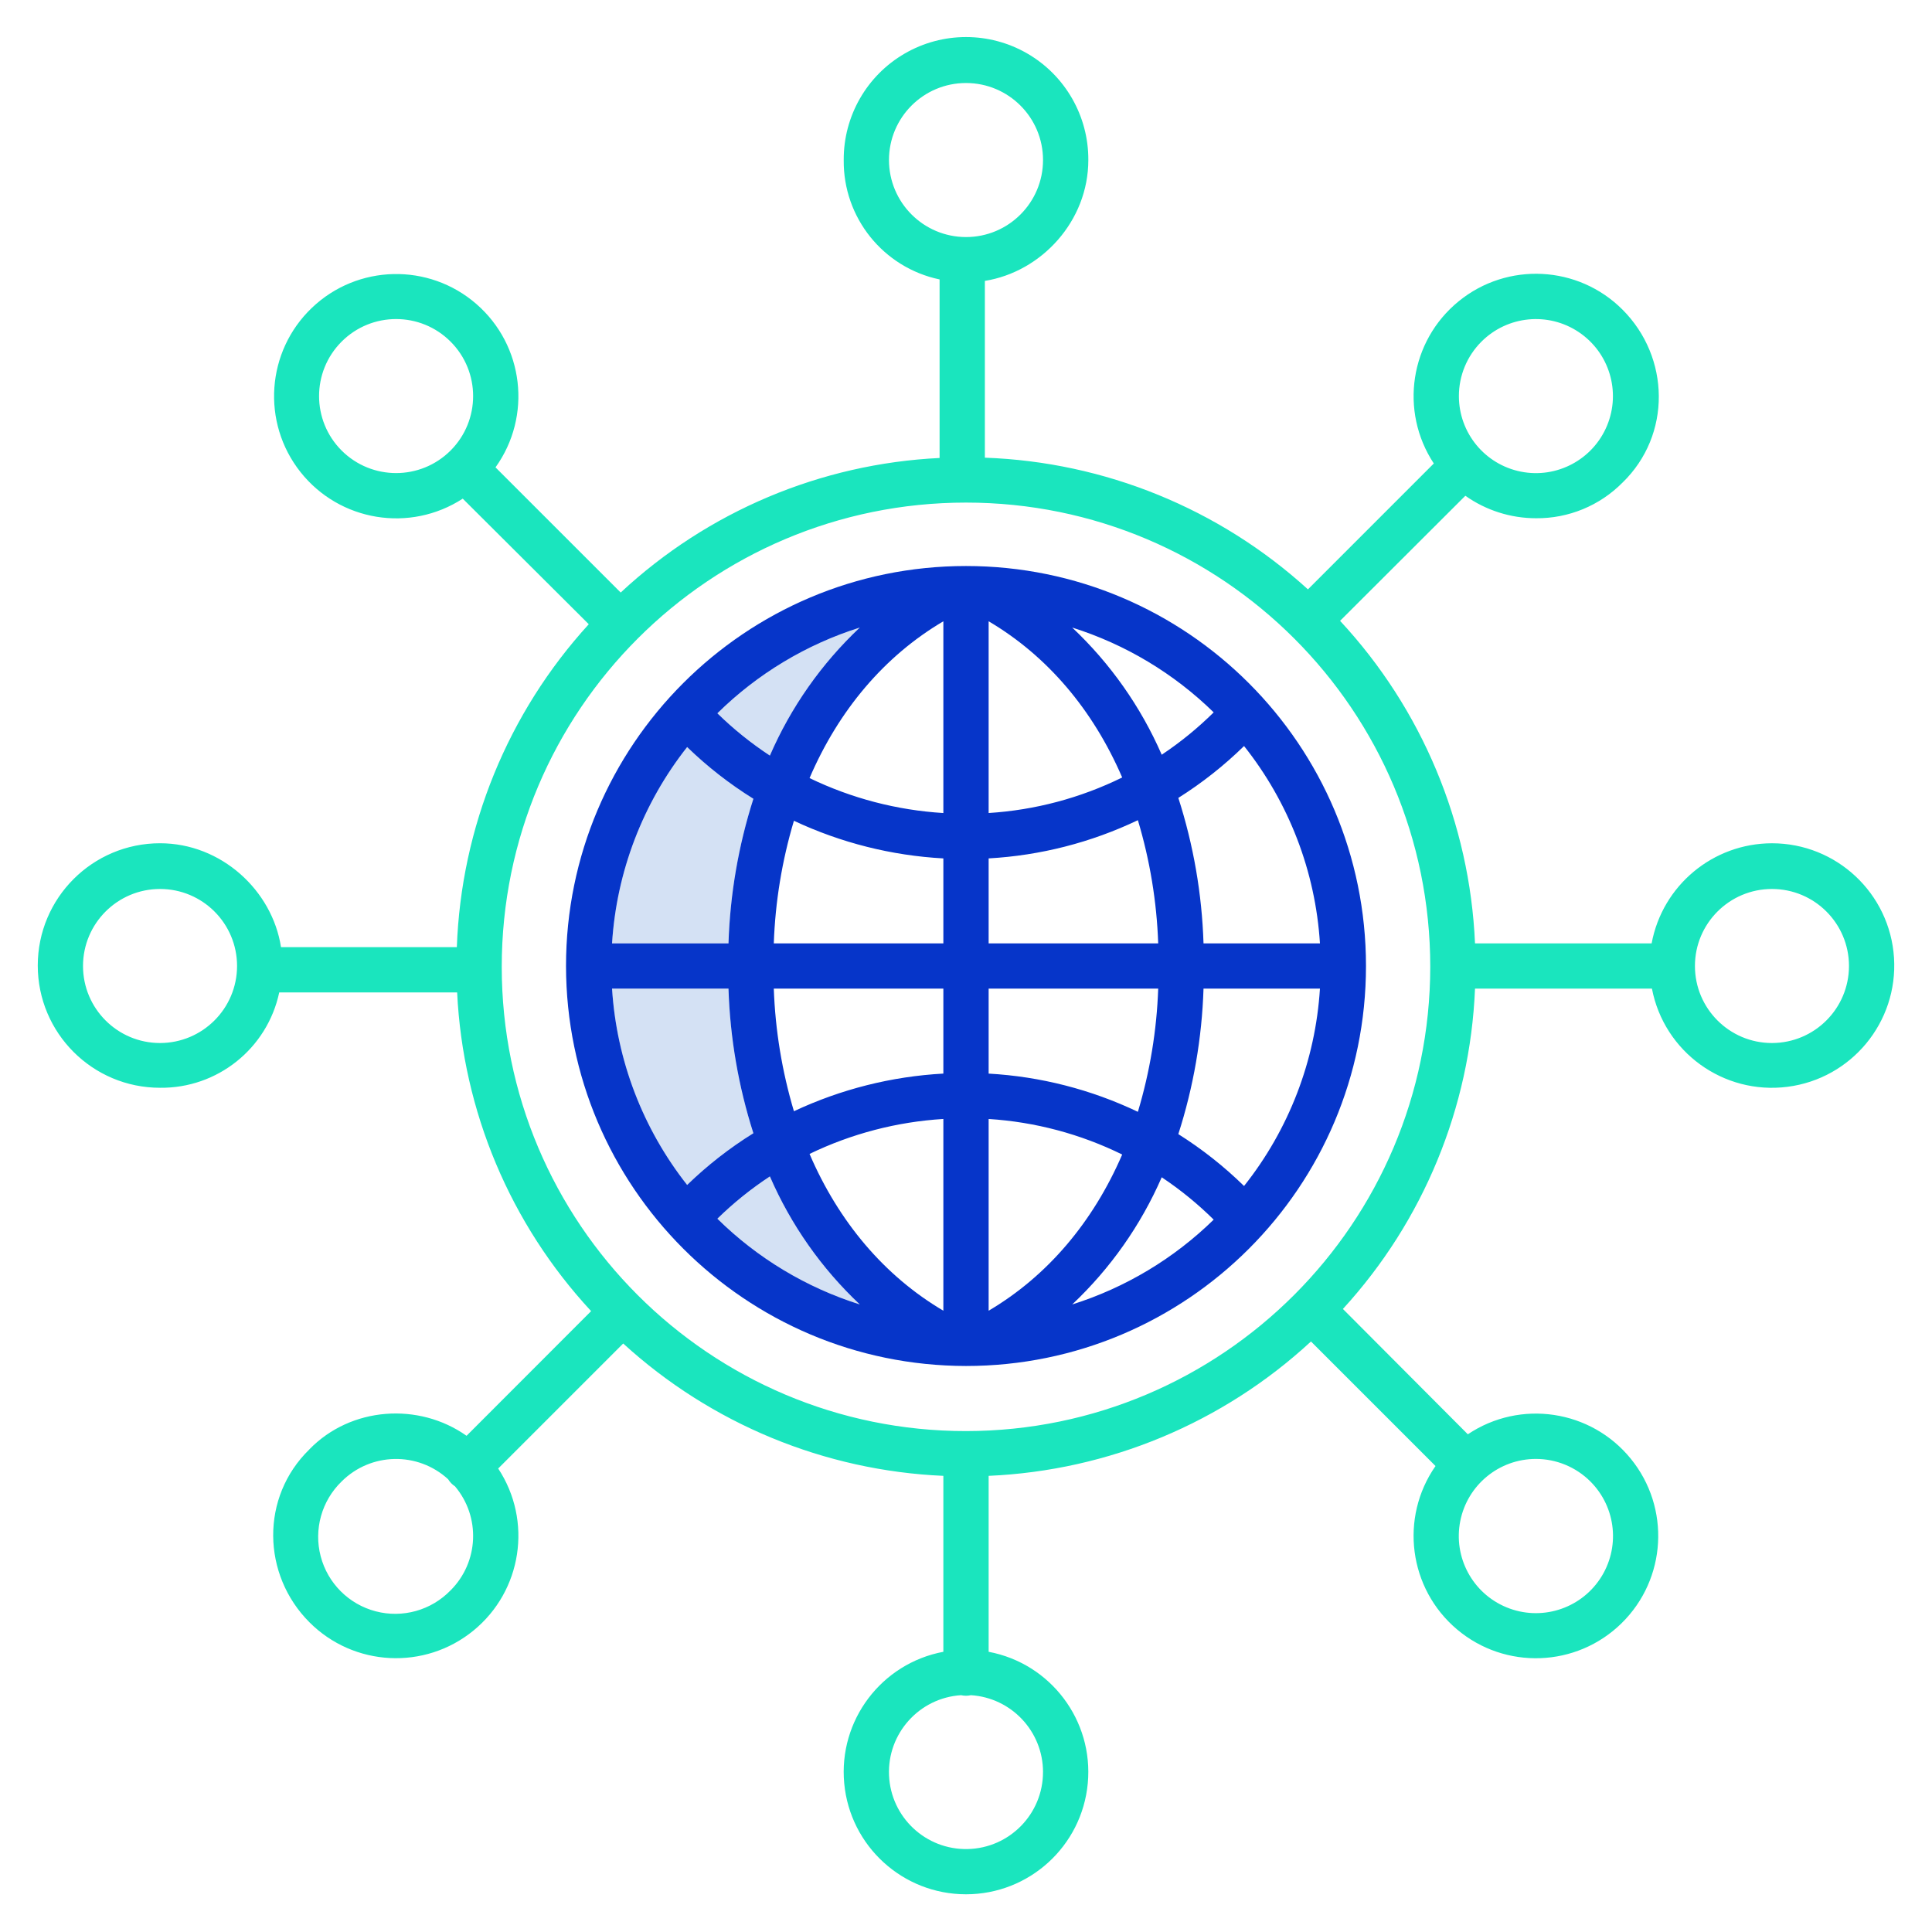
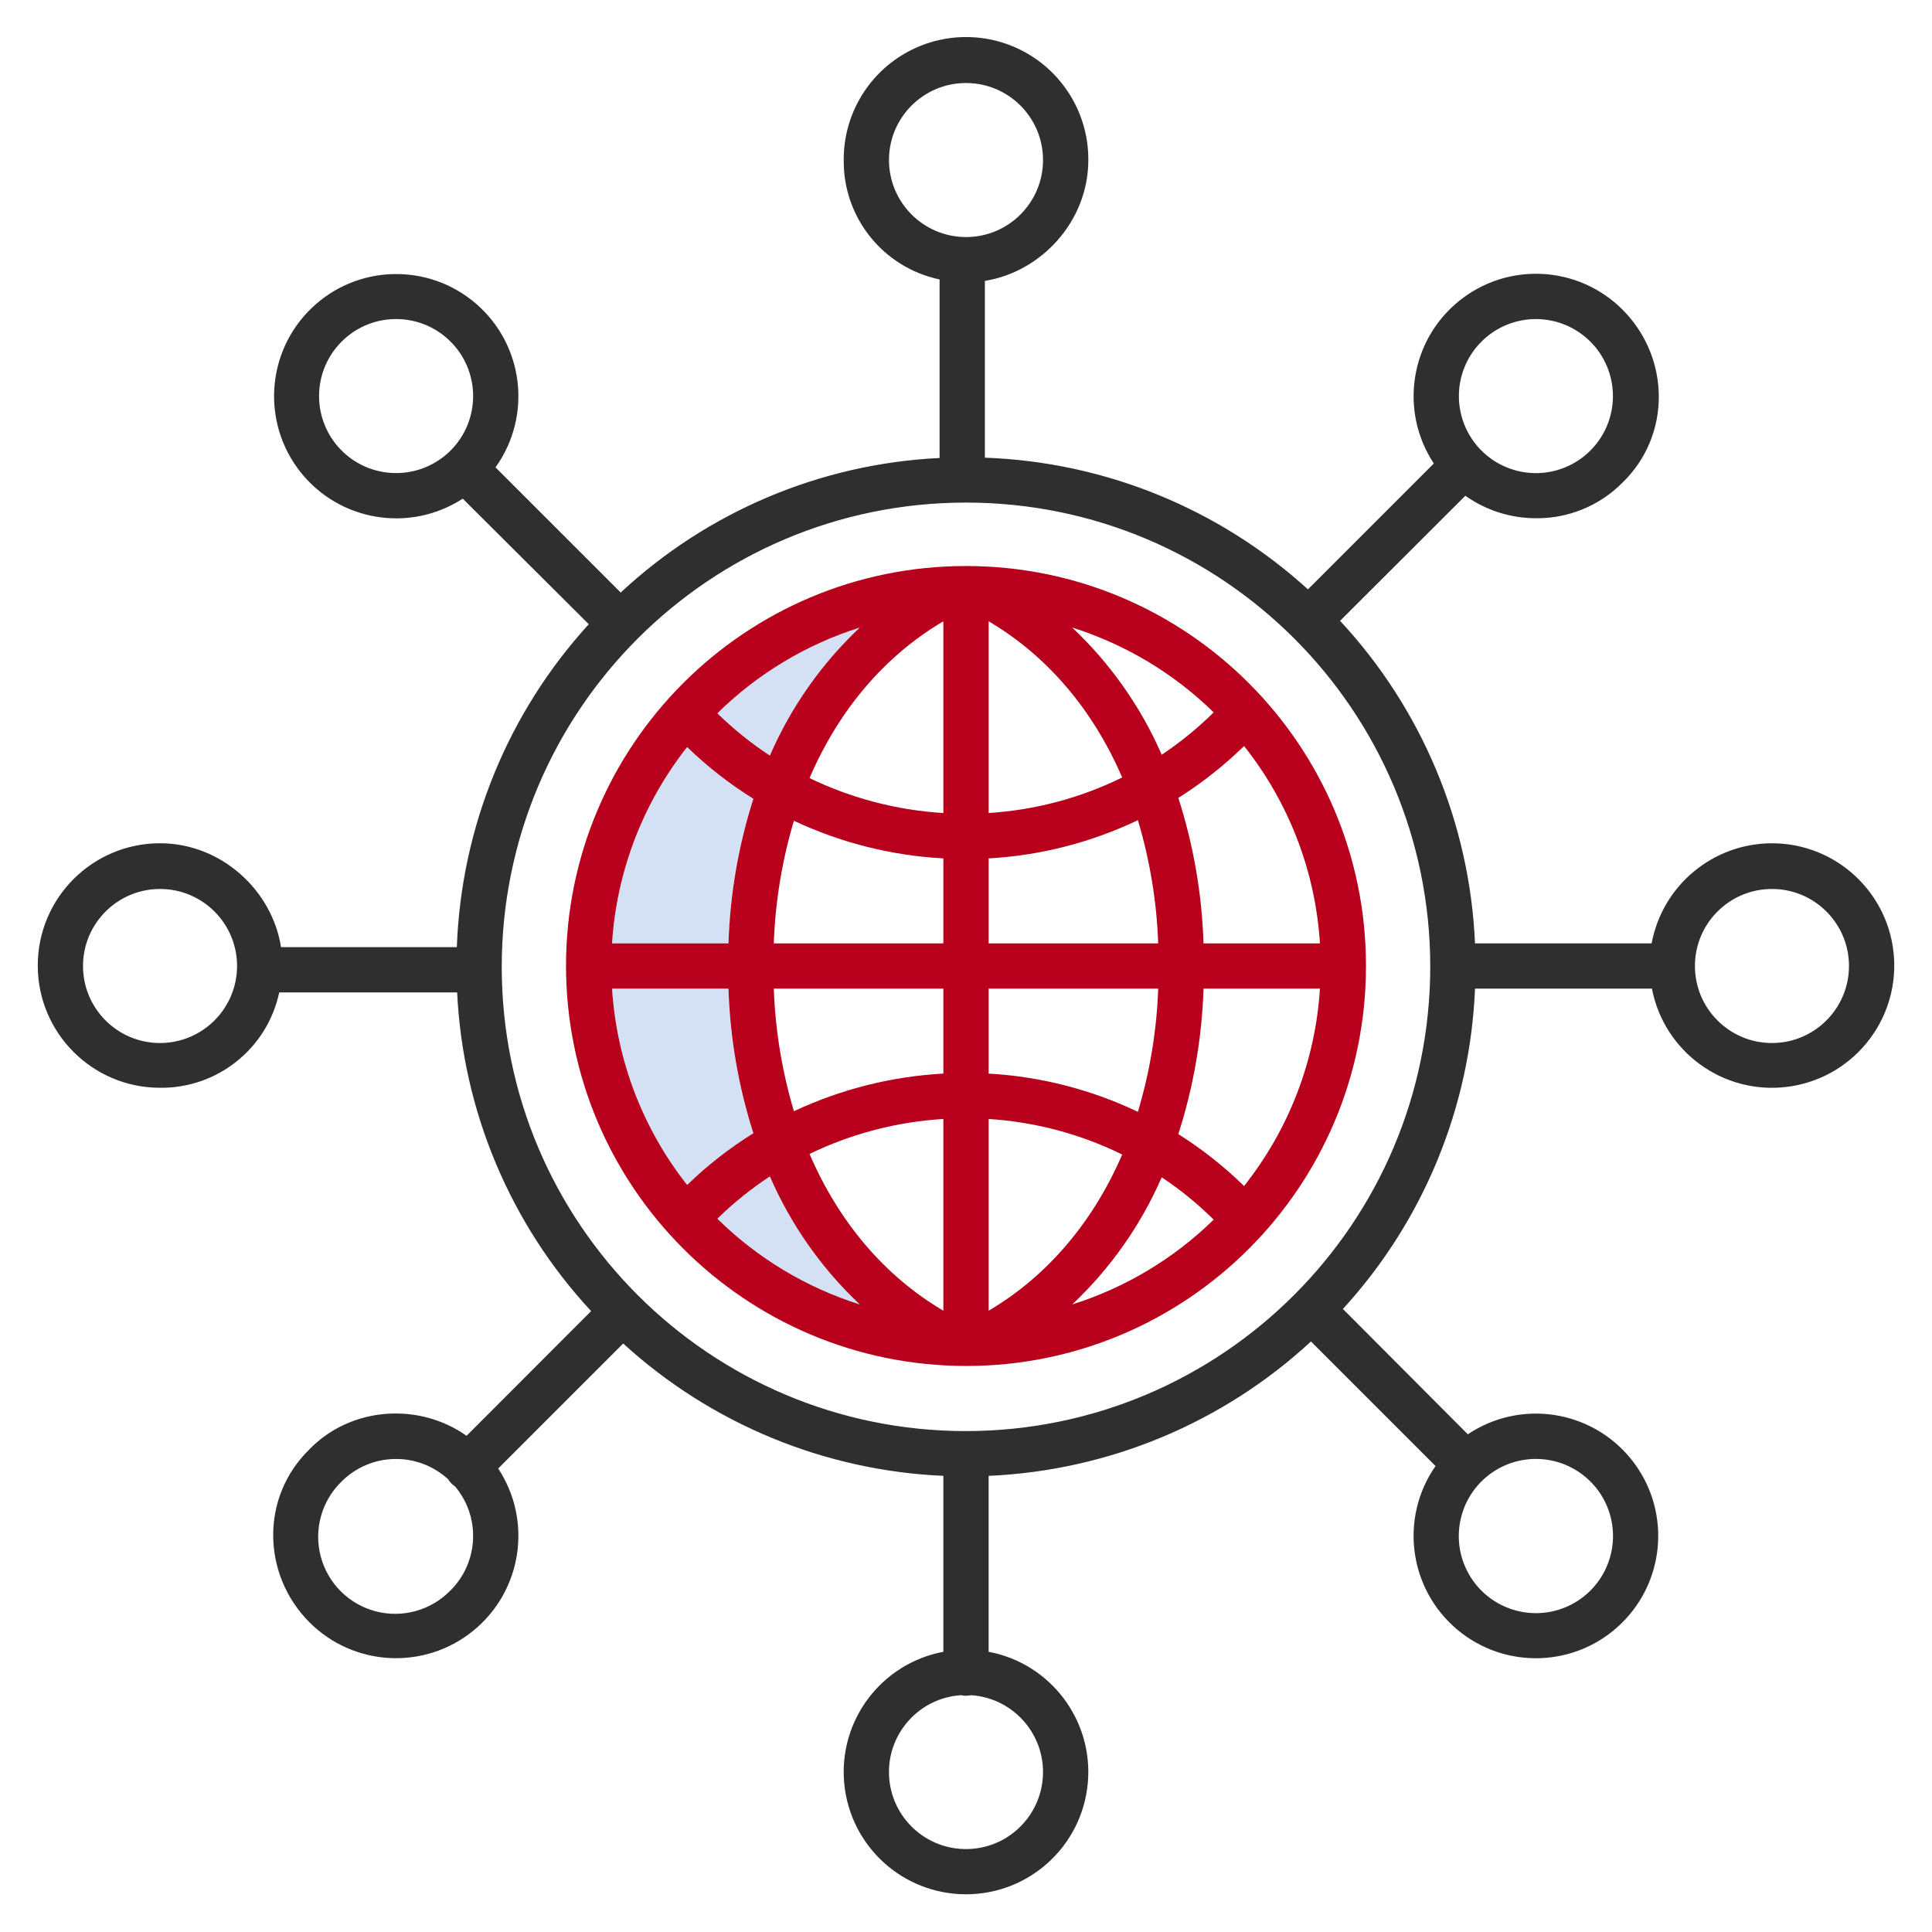
<svg xmlns="http://www.w3.org/2000/svg" id="Layer_1" data-name="Layer 1" viewBox="0 0 512 512" width="512" height="512">
  <path d="M182.1,197.974a104.128,104.128,0,0,0,17.558,13.709,140.684,140.684,0,0,0-6.6,38.317H162.2A93.529,93.529,0,0,1,182.1,197.974Z" style="fill:#d4e1f4" />
  <path d="M227.853,345.693a94.1,94.1,0,0,1-37.745-22.724,92.139,92.139,0,0,1,13.921-11.207A102.835,102.835,0,0,0,227.853,345.693Z" style="fill:#d4e1f4" />
  <path d="M204.029,200.238a92.139,92.139,0,0,1-13.921-11.207,94.115,94.115,0,0,1,37.745-22.725A102.85,102.85,0,0,0,204.029,200.238Z" style="fill:#d4e1f4" />
  <path d="M193.055,262a140.684,140.684,0,0,0,6.6,38.317A104.088,104.088,0,0,0,182.1,314.026,93.529,93.529,0,0,1,162.2,262Z" style="fill:#d4e1f4" />
-   <path d="M256,362A106,106,0,1,0,150,256,106.12,106.12,0,0,0,256,362ZM182.1,197.974a104.128,104.128,0,0,0,17.558,13.709,140.684,140.684,0,0,0-6.6,38.317H162.2A93.529,93.529,0,0,1,182.1,197.974ZM349.8,250H318.945a140.587,140.587,0,0,0-6.674-38.547,104.592,104.592,0,0,0,17.417-13.748A93.528,93.528,0,0,1,349.8,250Zm-20.115,64.3a104.592,104.592,0,0,0-17.417-13.748A140.587,140.587,0,0,0,318.945,262H349.8A93.528,93.528,0,0,1,329.688,314.3ZM262,347.352v-50.81a93.574,93.574,0,0,1,35.393,9.419C289.685,323.824,277.61,338.148,262,347.352Zm0-62.836V262h44.936a129.37,129.37,0,0,1-5.385,32.644A105.581,105.581,0,0,0,262,284.516ZM262,250V227.484a105.581,105.581,0,0,0,39.551-10.128A129.37,129.37,0,0,1,306.936,250Zm0-34.542v-50.81c15.61,9.2,27.685,23.528,35.392,41.391A93.564,93.564,0,0,1,262,215.458Zm-12-50.81v50.815a94.872,94.872,0,0,1-35.462-9.263C222.242,188.261,234.343,173.88,250,164.648Zm0,62.84V250H205.064a129.482,129.482,0,0,1,5.334-32.488A106.912,106.912,0,0,0,250,227.488ZM250,262v22.512a106.912,106.912,0,0,0-39.6,9.976A129.482,129.482,0,0,1,205.064,262Zm0,34.537v50.815c-15.657-9.232-27.758-23.613-35.462-41.552A94.872,94.872,0,0,1,250,296.537Zm-22.147,49.156a94.1,94.1,0,0,1-37.745-22.724,92.139,92.139,0,0,1,13.921-11.207A102.835,102.835,0,0,0,227.853,345.693Zm80.016-33.7a92.528,92.528,0,0,1,13.769,11.225,94.094,94.094,0,0,1-37.491,22.476A102.768,102.768,0,0,0,307.869,311.992Zm0-111.984a102.783,102.783,0,0,0-23.722-33.7,94.1,94.1,0,0,1,37.491,22.477A92.528,92.528,0,0,1,307.869,200.008Zm-103.84.23a92.139,92.139,0,0,1-13.921-11.207,94.115,94.115,0,0,1,37.745-22.725A102.85,102.85,0,0,0,204.029,200.238ZM193.055,262a140.684,140.684,0,0,0,6.6,38.317A104.088,104.088,0,0,0,182.1,314.026,93.529,93.529,0,0,1,162.2,262Z" style="fill:#0635c9" />
-   <path d="M469.588,223.477A32.478,32.478,0,0,0,437.7,250H390.893a134.125,134.125,0,0,0-35.761-85.473l33.2-33.144a32.472,32.472,0,0,0,18.724,5.956A31.826,31.826,0,0,0,430,127.876v.007c13-12.638,12.611-33.2-.026-45.835a32.427,32.427,0,0,0-50,40.78l-33.357,33.361A134.23,134.23,0,0,0,261,121.291V74.44c15-2.407,27.418-15.852,27.418-32.028a32.412,32.412,0,1,0-64.823,0A31.971,31.971,0,0,0,249,74.052V121.37a133.439,133.439,0,0,0-84.511,35.658l-33.175-33.171a32.372,32.372,0,1,0-8.682,8.29l33.4,33.279A134.01,134.01,0,0,0,121.068,251h-46.6c-2.313-15-15.806-27.529-32.059-27.529a32.4,32.4,0,1,0,0,64.8A31.923,31.923,0,0,0,74,263h47.147a133.554,133.554,0,0,0,35.507,84.46L123.643,380.5C111,371.562,93,372.769,82,384.081v.015c-13,12.637-12.611,33.208.026,45.845a32.424,32.424,0,0,0,50-40.77l33.128-33.128A134.515,134.515,0,0,0,250,391.115v46.627a32.412,32.412,0,1,0,12,0V391.115a134.522,134.522,0,0,0,85.422-35.609l33.007,33.006a32.416,32.416,0,1,0,8.561-8.408l-33.106-33.216A133.815,133.815,0,0,0,390.893,262h46.888a32.4,32.4,0,1,0,31.807-38.523ZM392.6,90.537a20.411,20.411,0,1,1-5.979,14.434A20.35,20.35,0,0,1,392.6,90.537ZM235.588,42.412A20.412,20.412,0,1,1,256,62.824,20.435,20.435,0,0,1,235.588,42.412ZM90.537,119.4a20.413,20.413,0,1,1,28.867,0A20.435,20.435,0,0,1,90.537,119.4ZM42.412,276.412A20.412,20.412,0,1,1,62.824,256,20.435,20.435,0,0,1,42.412,276.412ZM119.4,421.463A20.412,20.412,0,1,1,90.537,392.6h0a20.422,20.422,0,0,1,28.228-.579,5.737,5.737,0,0,0,1.811,1.87,20.39,20.39,0,0,1-1.171,27.576Zm157.008,48.125a20.412,20.412,0,1,1-21.724-20.346,5.851,5.851,0,0,0,2.624,0A20.422,20.422,0,0,1,276.412,469.588ZM421.463,392.6a20.435,20.435,0,1,1-14.434-5.969A20.435,20.435,0,0,1,421.463,392.6ZM256,379.255A123.033,123.033,0,1,1,379.033,256.222,123.172,123.172,0,0,1,256,379.255ZM469.588,276.412A20.412,20.412,0,1,1,490,256,20.435,20.435,0,0,1,469.588,276.412Z" style="fill:#1ae5be" />
+   <path d="M256,362A106,106,0,1,0,150,256,106.12,106.12,0,0,0,256,362ZM182.1,197.974a104.128,104.128,0,0,0,17.558,13.709,140.684,140.684,0,0,0-6.6,38.317H162.2A93.529,93.529,0,0,1,182.1,197.974ZM349.8,250H318.945a140.587,140.587,0,0,0-6.674-38.547,104.592,104.592,0,0,0,17.417-13.748A93.528,93.528,0,0,1,349.8,250Zm-20.115,64.3a104.592,104.592,0,0,0-17.417-13.748A140.587,140.587,0,0,0,318.945,262H349.8A93.528,93.528,0,0,1,329.688,314.3ZM262,347.352v-50.81a93.574,93.574,0,0,1,35.393,9.419C289.685,323.824,277.61,338.148,262,347.352Zm0-62.836V262h44.936a129.37,129.37,0,0,1-5.385,32.644A105.581,105.581,0,0,0,262,284.516ZM262,250V227.484a105.581,105.581,0,0,0,39.551-10.128A129.37,129.37,0,0,1,306.936,250Zm0-34.542v-50.81c15.61,9.2,27.685,23.528,35.392,41.391A93.564,93.564,0,0,1,262,215.458Zm-12-50.81v50.815a94.872,94.872,0,0,1-35.462-9.263C222.242,188.261,234.343,173.88,250,164.648Zm0,62.84V250H205.064a129.482,129.482,0,0,1,5.334-32.488A106.912,106.912,0,0,0,250,227.488ZM250,262v22.512a106.912,106.912,0,0,0-39.6,9.976A129.482,129.482,0,0,1,205.064,262Zm0,34.537v50.815c-15.657-9.232-27.758-23.613-35.462-41.552A94.872,94.872,0,0,1,250,296.537Zm-22.147,49.156a94.1,94.1,0,0,1-37.745-22.724,92.139,92.139,0,0,1,13.921-11.207A102.835,102.835,0,0,0,227.853,345.693Zm80.016-33.7a92.528,92.528,0,0,1,13.769,11.225,94.094,94.094,0,0,1-37.491,22.476A102.768,102.768,0,0,0,307.869,311.992Zm0-111.984a102.783,102.783,0,0,0-23.722-33.7,94.1,94.1,0,0,1,37.491,22.477A92.528,92.528,0,0,1,307.869,200.008Zm-103.84.23a92.139,92.139,0,0,1-13.921-11.207,94.115,94.115,0,0,1,37.745-22.725A102.85,102.85,0,0,0,204.029,200.238ZM193.055,262a140.684,140.684,0,0,0,6.6,38.317A104.088,104.088,0,0,0,182.1,314.026,93.529,93.529,0,0,1,162.2,262Z" style="fill:#b8001c" />
+   <path d="M469.588,223.477A32.478,32.478,0,0,0,437.7,250H390.893a134.125,134.125,0,0,0-35.761-85.473l33.2-33.144a32.472,32.472,0,0,0,18.724,5.956A31.826,31.826,0,0,0,430,127.876v.007c13-12.638,12.611-33.2-.026-45.835a32.427,32.427,0,0,0-50,40.78l-33.357,33.361A134.23,134.23,0,0,0,261,121.291V74.44c15-2.407,27.418-15.852,27.418-32.028a32.412,32.412,0,1,0-64.823,0A31.971,31.971,0,0,0,249,74.052V121.37a133.439,133.439,0,0,0-84.511,35.658l-33.175-33.171a32.372,32.372,0,1,0-8.682,8.29l33.4,33.279A134.01,134.01,0,0,0,121.068,251h-46.6c-2.313-15-15.806-27.529-32.059-27.529a32.4,32.4,0,1,0,0,64.8A31.923,31.923,0,0,0,74,263h47.147a133.554,133.554,0,0,0,35.507,84.46L123.643,380.5C111,371.562,93,372.769,82,384.081v.015c-13,12.637-12.611,33.208.026,45.845a32.424,32.424,0,0,0,50-40.77l33.128-33.128A134.515,134.515,0,0,0,250,391.115v46.627a32.412,32.412,0,1,0,12,0V391.115a134.522,134.522,0,0,0,85.422-35.609l33.007,33.006a32.416,32.416,0,1,0,8.561-8.408l-33.106-33.216A133.815,133.815,0,0,0,390.893,262h46.888a32.4,32.4,0,1,0,31.807-38.523ZM392.6,90.537a20.411,20.411,0,1,1-5.979,14.434A20.35,20.35,0,0,1,392.6,90.537ZM235.588,42.412A20.412,20.412,0,1,1,256,62.824,20.435,20.435,0,0,1,235.588,42.412ZM90.537,119.4a20.413,20.413,0,1,1,28.867,0A20.435,20.435,0,0,1,90.537,119.4ZM42.412,276.412A20.412,20.412,0,1,1,62.824,256,20.435,20.435,0,0,1,42.412,276.412ZM119.4,421.463A20.412,20.412,0,1,1,90.537,392.6h0a20.422,20.422,0,0,1,28.228-.579,5.737,5.737,0,0,0,1.811,1.87,20.39,20.39,0,0,1-1.171,27.576Zm157.008,48.125a20.412,20.412,0,1,1-21.724-20.346,5.851,5.851,0,0,0,2.624,0A20.422,20.422,0,0,1,276.412,469.588ZM421.463,392.6a20.435,20.435,0,1,1-14.434-5.969A20.435,20.435,0,0,1,421.463,392.6ZM256,379.255A123.033,123.033,0,1,1,379.033,256.222,123.172,123.172,0,0,1,256,379.255ZM469.588,276.412A20.412,20.412,0,1,1,490,256,20.435,20.435,0,0,1,469.588,276.412Z" style="fill:#2f2f2f" />
</svg>
